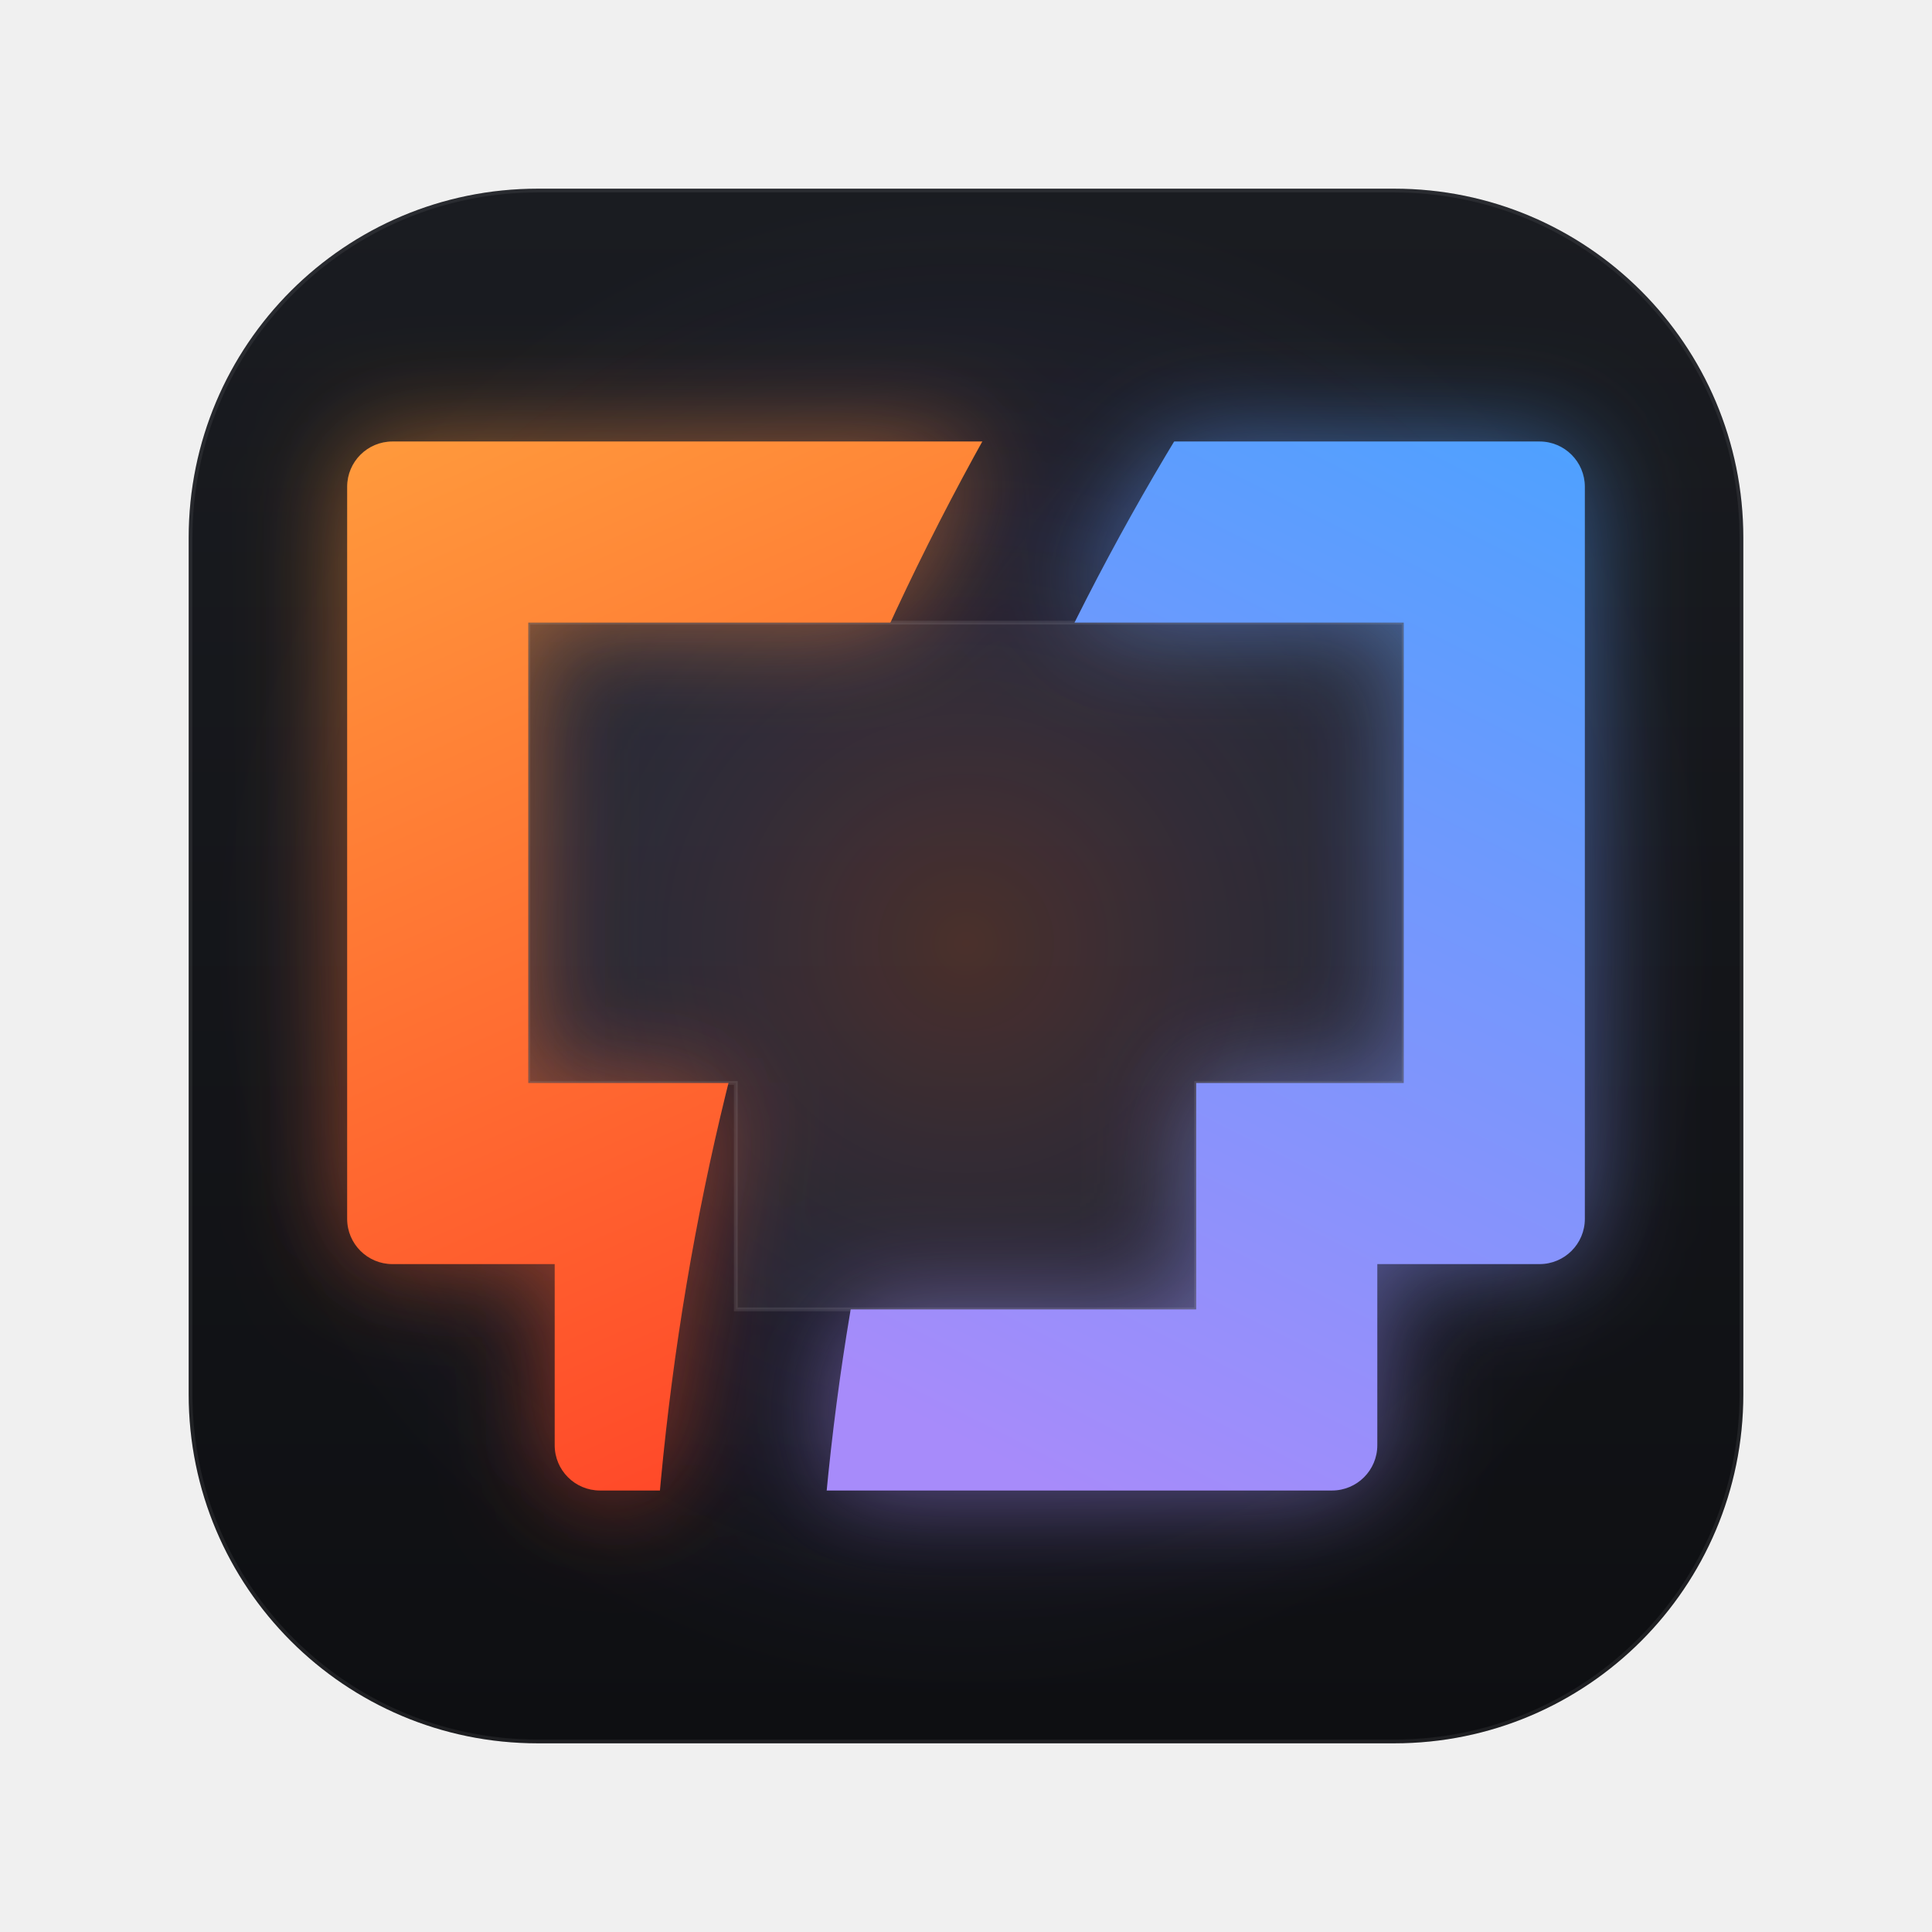
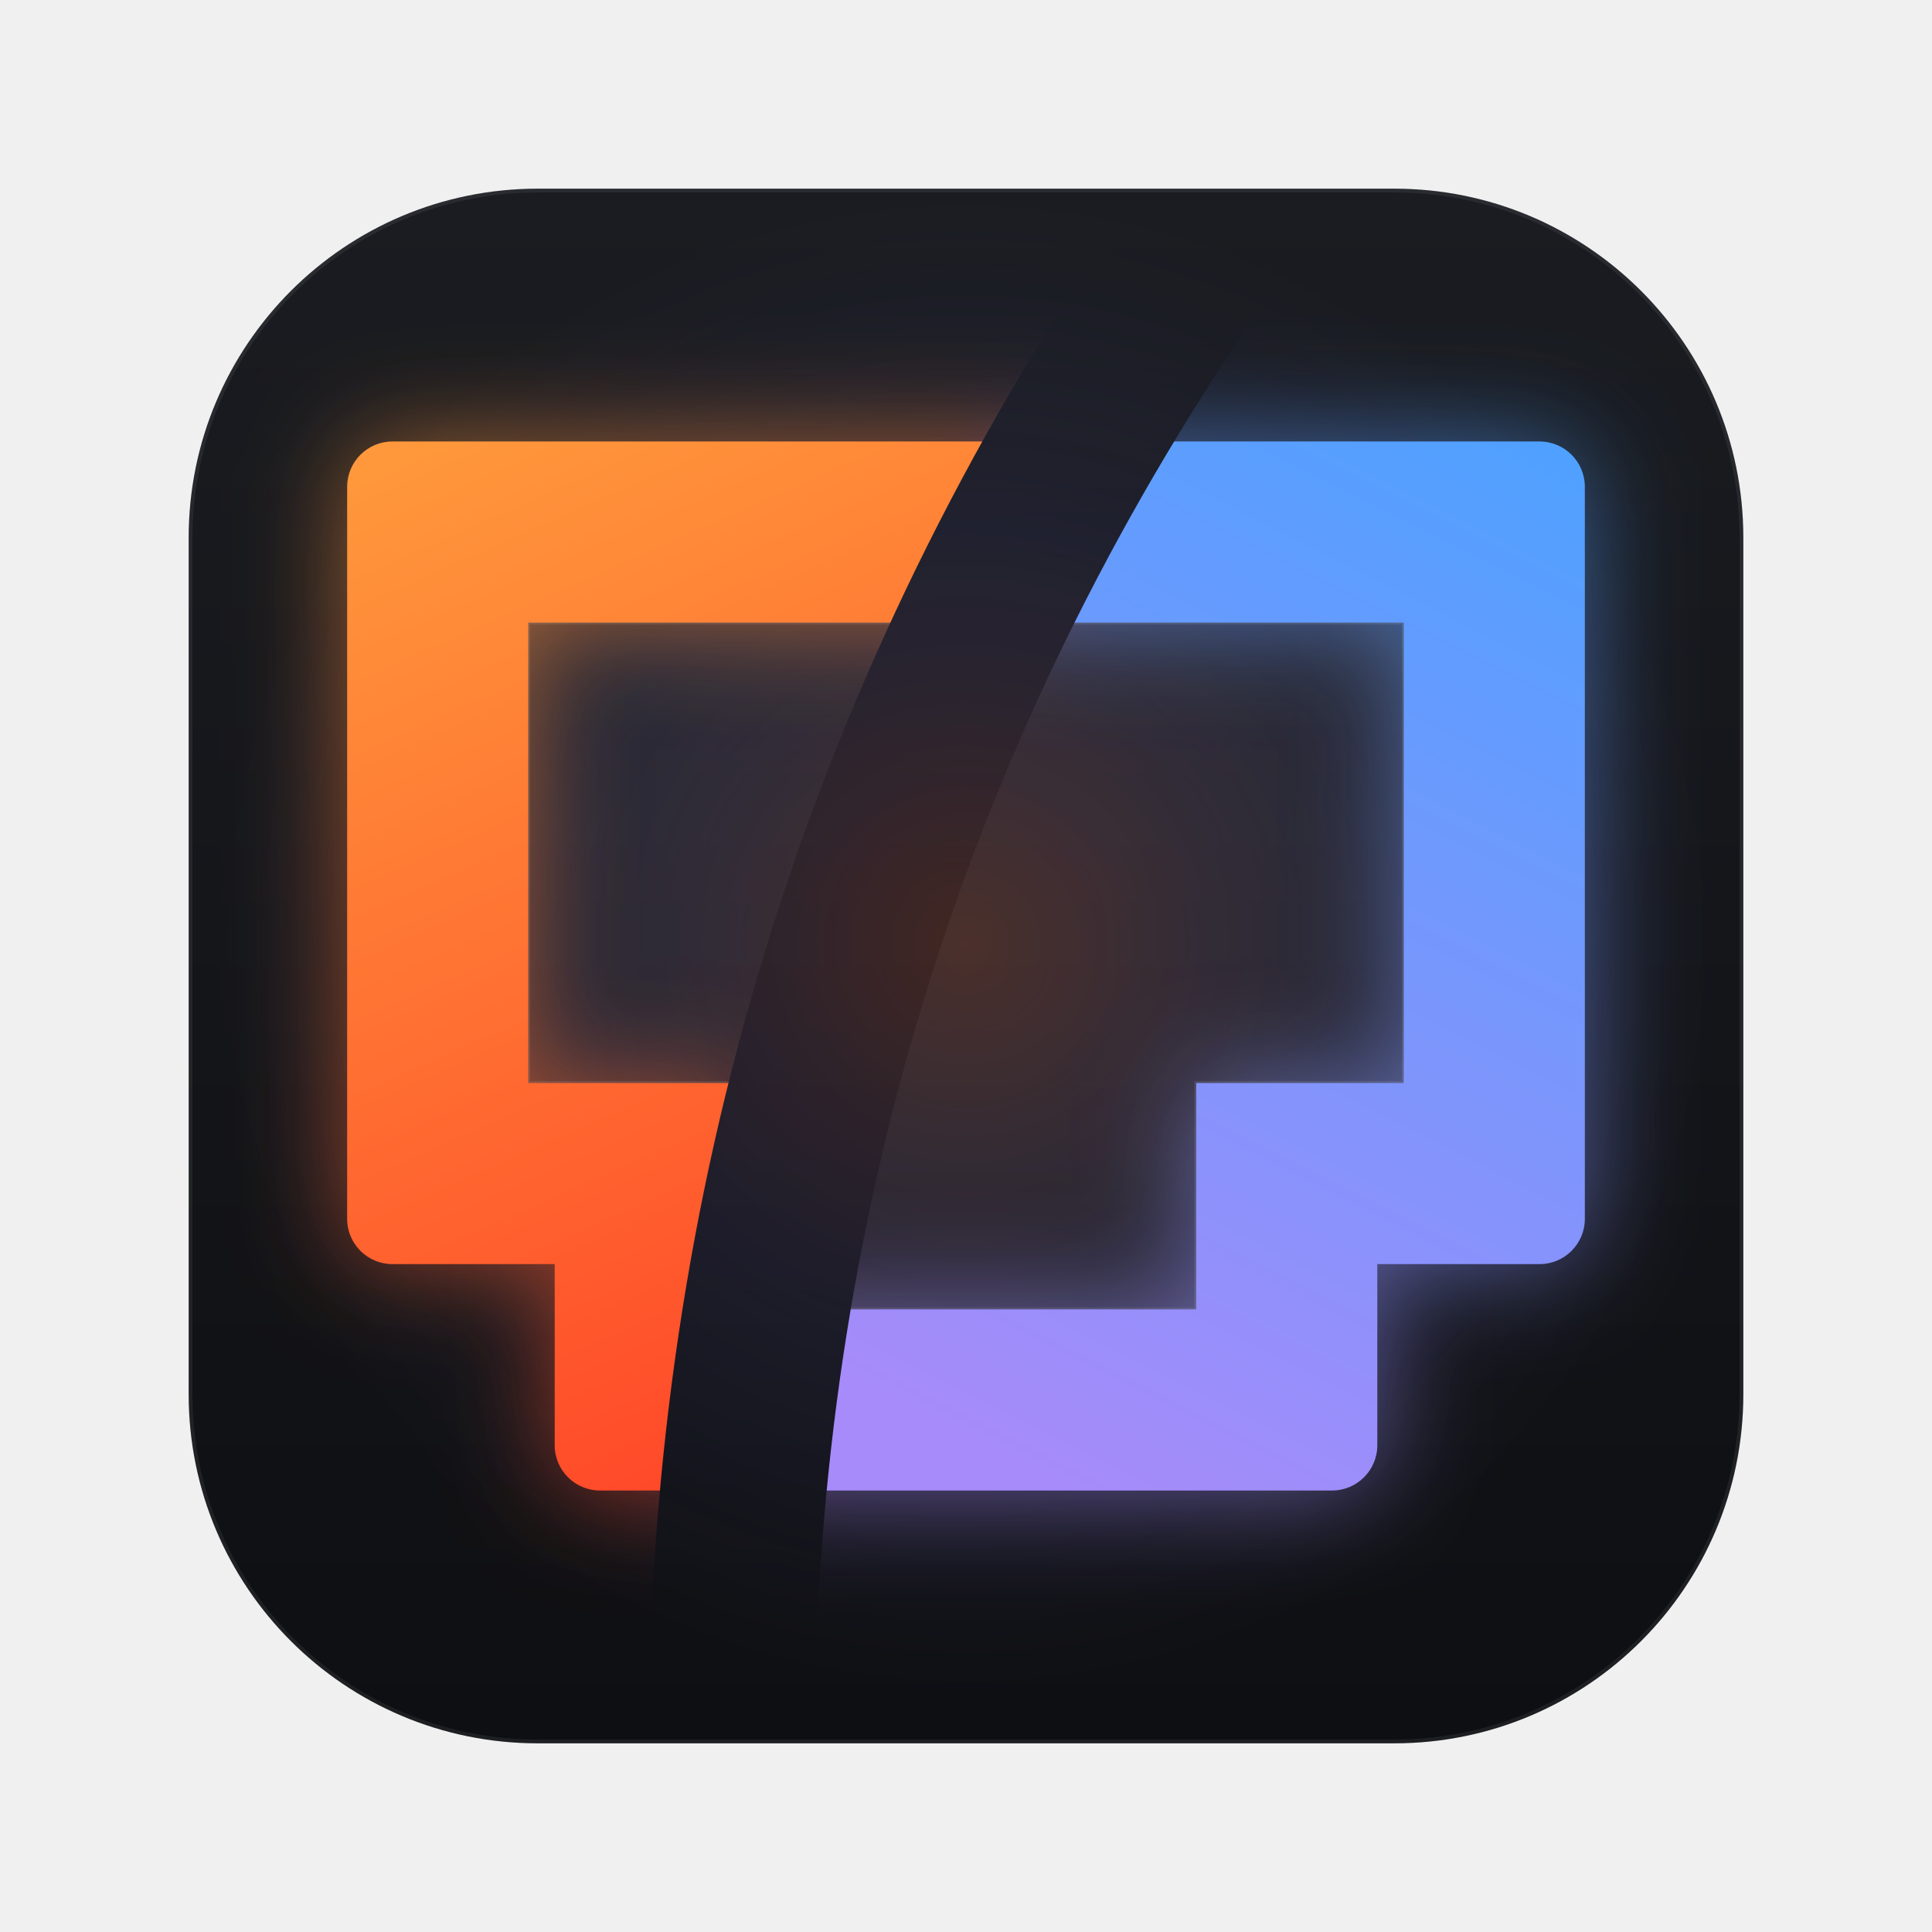
<svg xmlns="http://www.w3.org/2000/svg" viewBox="0 0 1024 1024" width="1024" height="1024">
  <defs>
    <path id="socket" fill-rule="evenodd" d="M184 258 A24 24 0 0 1 208 234 H816 A24 24 0 0 1 840 258 V646 A24 24 0 0 1 816 670 H730 V766 A24 24 0 0 1 706 790 H318 A24 24 0 0 1 294 766 V670 H208 A24 24 0 0 1 184 646 Z M280 330 V574 H390 V694 H634 V574 H744 V330 Z" />
    <mask id="cut" maskUnits="userSpaceOnUse" x="0" y="0" width="1024" height="1024">
      <rect width="1024" height="1024" fill="#fff" />
      <path d="M388 892 Q398 475 636 132" fill="none" stroke="#000" stroke-width="88" />
    </mask>
    <clipPath id="left" clipPathUnits="userSpaceOnUse">
      <path d="M0 0 H680 L636 132 Q398 475 388 892 L380 1024 H0 Z" />
    </clipPath>
    <clipPath id="right" clipPathUnits="userSpaceOnUse">
      <path d="M1024 0 H680 L636 132 Q398 475 388 892 L380 1024 H1024 Z" />
    </clipPath>
    <clipPath id="plate" clipPathUnits="userSpaceOnUse">
      <rect x="100" y="100" width="824" height="824" rx="185" />
    </clipPath>
    <linearGradient id="plate-fill" gradientUnits="userSpaceOnUse" x1="0" y1="100" x2="0" y2="924">
      <stop offset="0" stop-color="#1A1C21" />
      <stop offset="1" stop-color="#0E0F12" />
    </linearGradient>
    <linearGradient id="warm" gradientUnits="userSpaceOnUse" x1="184" y1="234" x2="430" y2="790">
      <stop offset="0" stop-color="#FF9A3C" />
      <stop offset="1" stop-color="#FF4528" />
    </linearGradient>
    <linearGradient id="cool" gradientUnits="userSpaceOnUse" x1="840" y1="234" x2="560" y2="790">
      <stop offset="0" stop-color="#4EA1FF" />
      <stop offset="1" stop-color="#A78BFA" />
    </linearGradient>
    <radialGradient id="glow" gradientUnits="userSpaceOnUse" cx="512" cy="500" r="400">
      <stop offset="0" stop-color="#FF6A3D" stop-opacity="0.20" />
      <stop offset="0.55" stop-color="#8B7CF6" stop-opacity="0.08" />
      <stop offset="1" stop-color="#8B7CF6" stop-opacity="0" />
    </radialGradient>
    <filter id="bloom" filterUnits="userSpaceOnUse" x="0" y="0" width="1024" height="1024">
      <feGaussianBlur stdDeviation="28" />
    </filter>
  </defs>
  <rect x="100" y="100" width="824" height="824" rx="185" fill="url(#plate-fill)" />
  <g clip-path="url(#plate)">
    <rect x="100" y="100" width="824" height="824" fill="url(#glow)" />
-     <g filter="url(#bloom)" opacity="0.55">
-       <g mask="url(#cut)">
+     <g mask="url(#cut)">
+       <g filter="url(#bloom)" opacity="0.55">
        <use href="#socket" fill="url(#warm)" clip-path="url(#left)" />
        <use href="#socket" fill="url(#cool)" clip-path="url(#right)" />
      </g>
-     </g>
-     <path d="M280 330 V574 H390 V694 H634 V574 H744 V330 Z" fill="#FFFFFF" fill-opacity="0.045" stroke="#FFFFFF" stroke-opacity="0.09" stroke-width="2" />
-     <g mask="url(#cut)">
+       <path d="M280 330 V574 H390 V694 H634 V574 H744 V330 Z" fill="#FFFFFF" fill-opacity="0.045" stroke="#FFFFFF" stroke-opacity="0.09" stroke-width="2" />
      <use href="#socket" fill="url(#warm)" clip-path="url(#left)" />
      <use href="#socket" fill="url(#cool)" clip-path="url(#right)" />
    </g>
  </g>
  <rect x="101" y="101" width="822" height="822" rx="184" fill="none" stroke="#FFFFFF" stroke-opacity="0.07" stroke-width="2" />
</svg>
